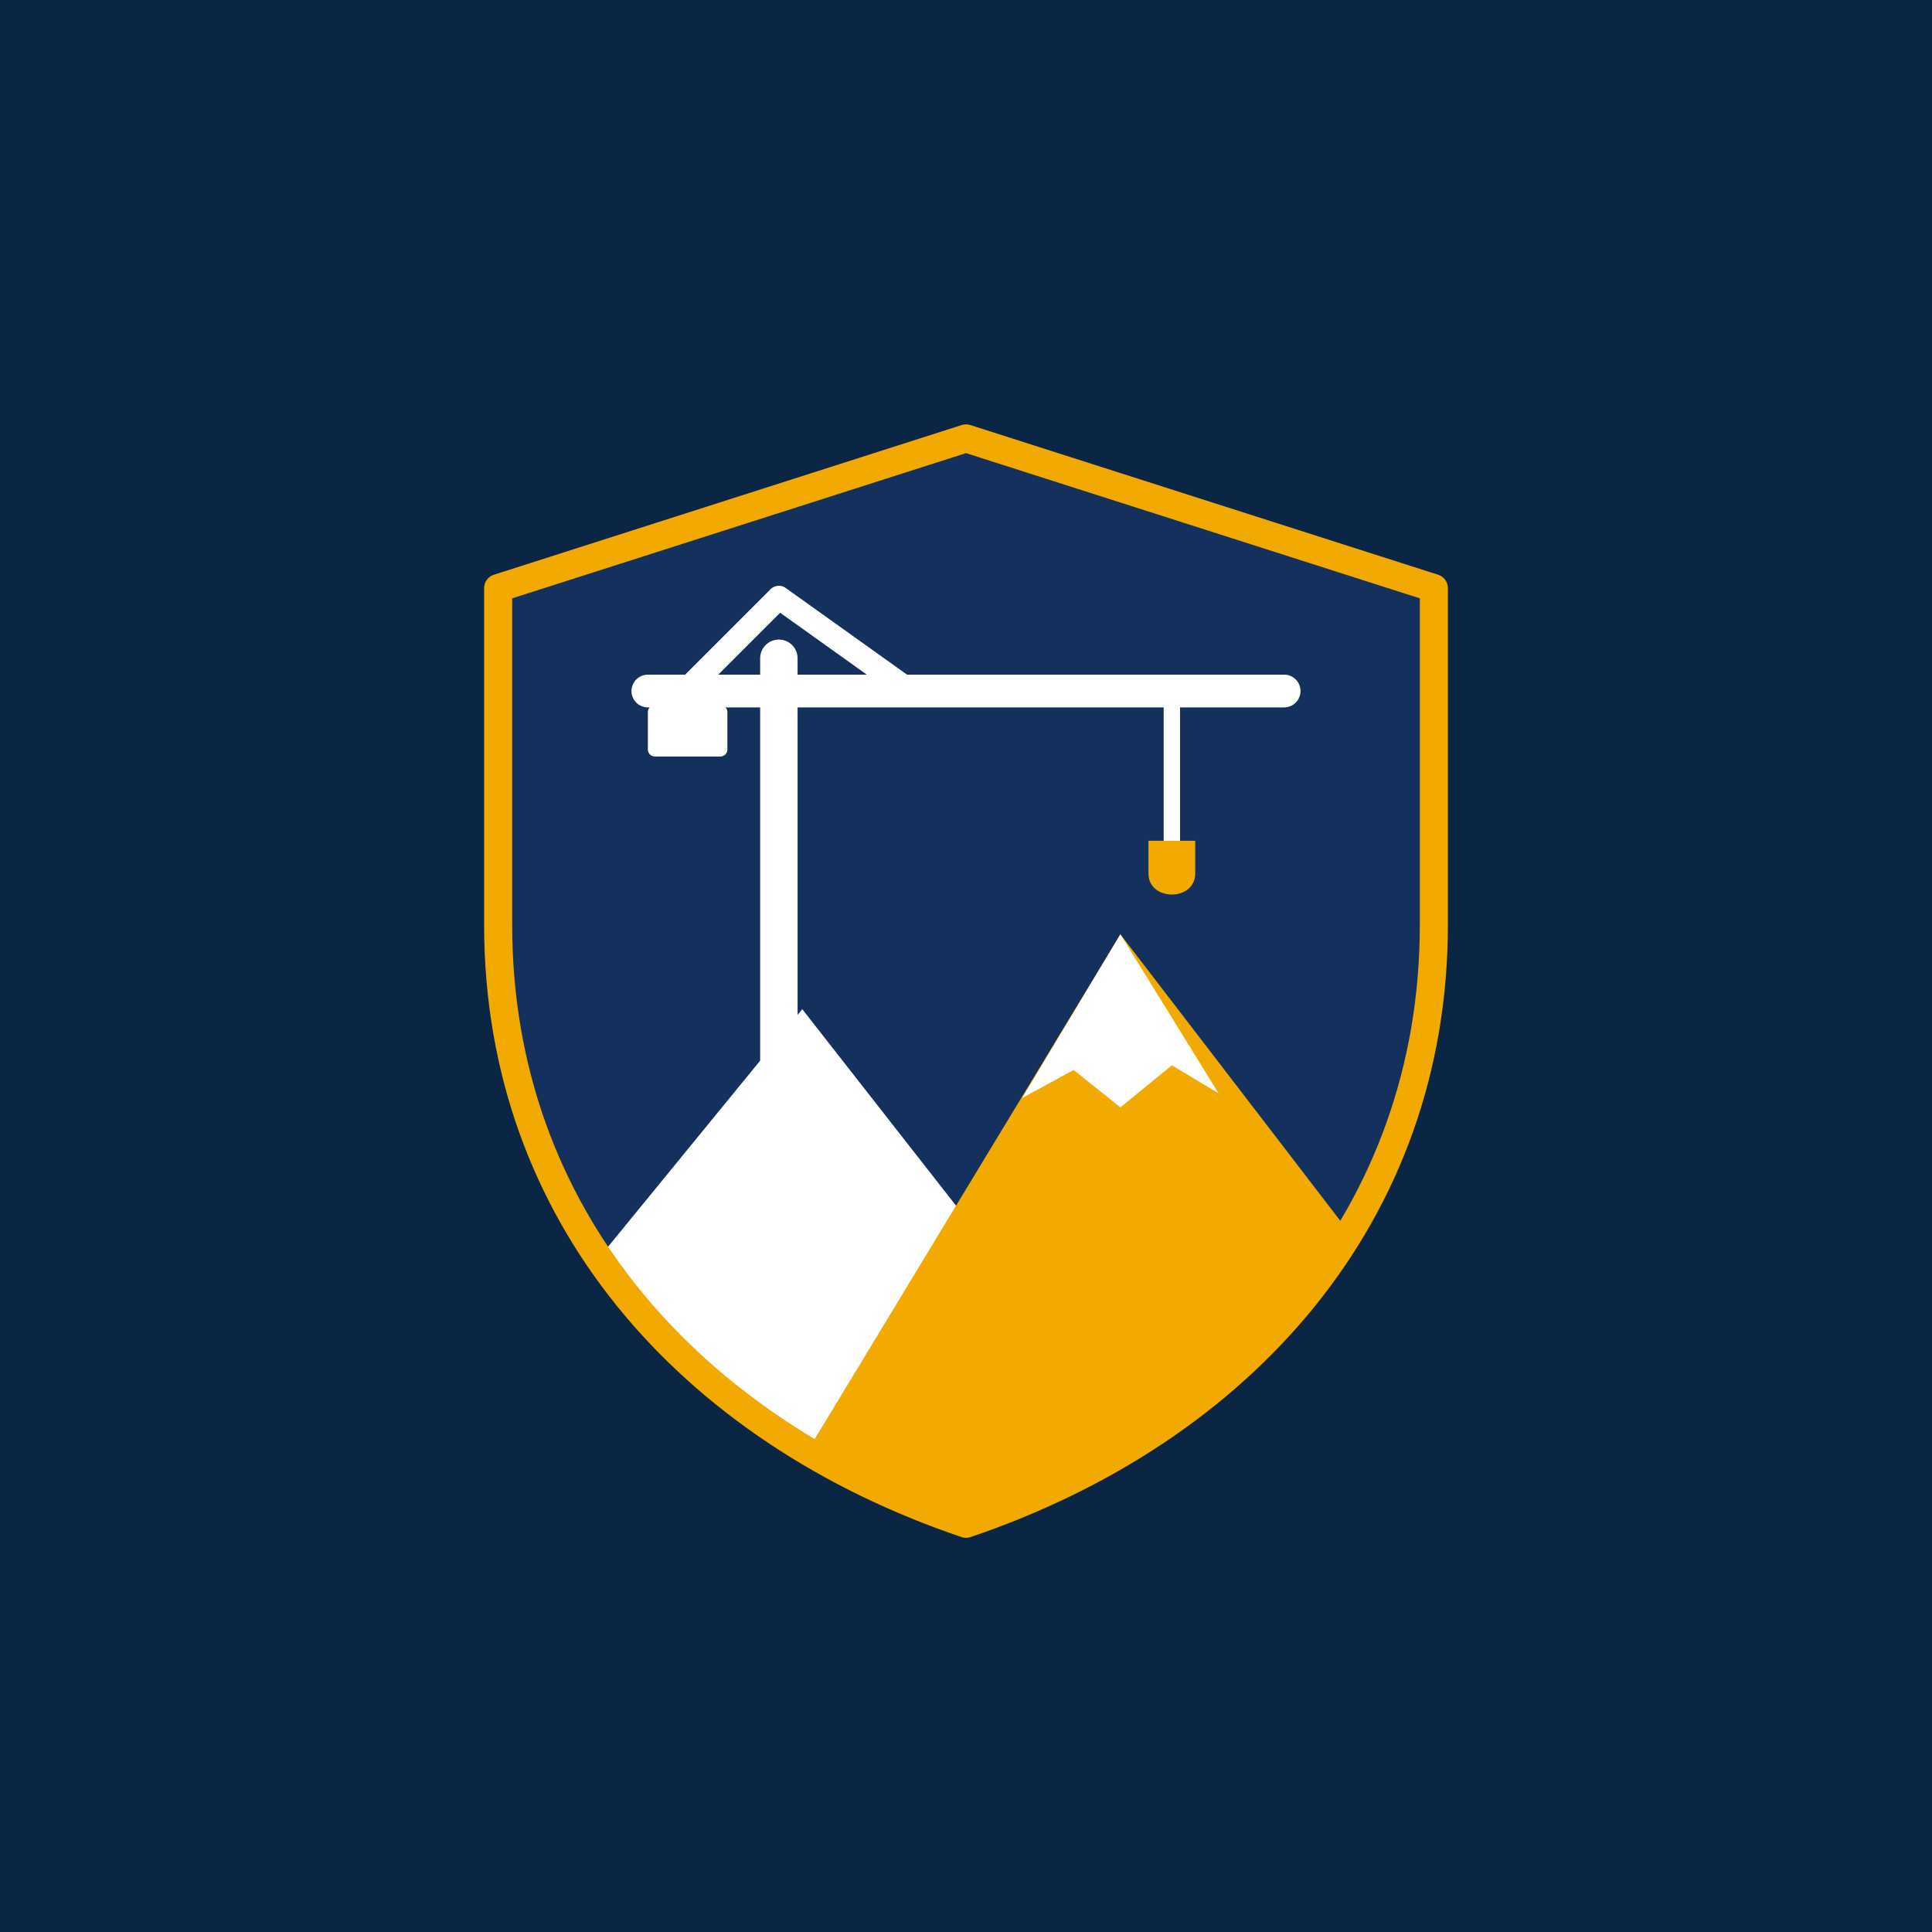
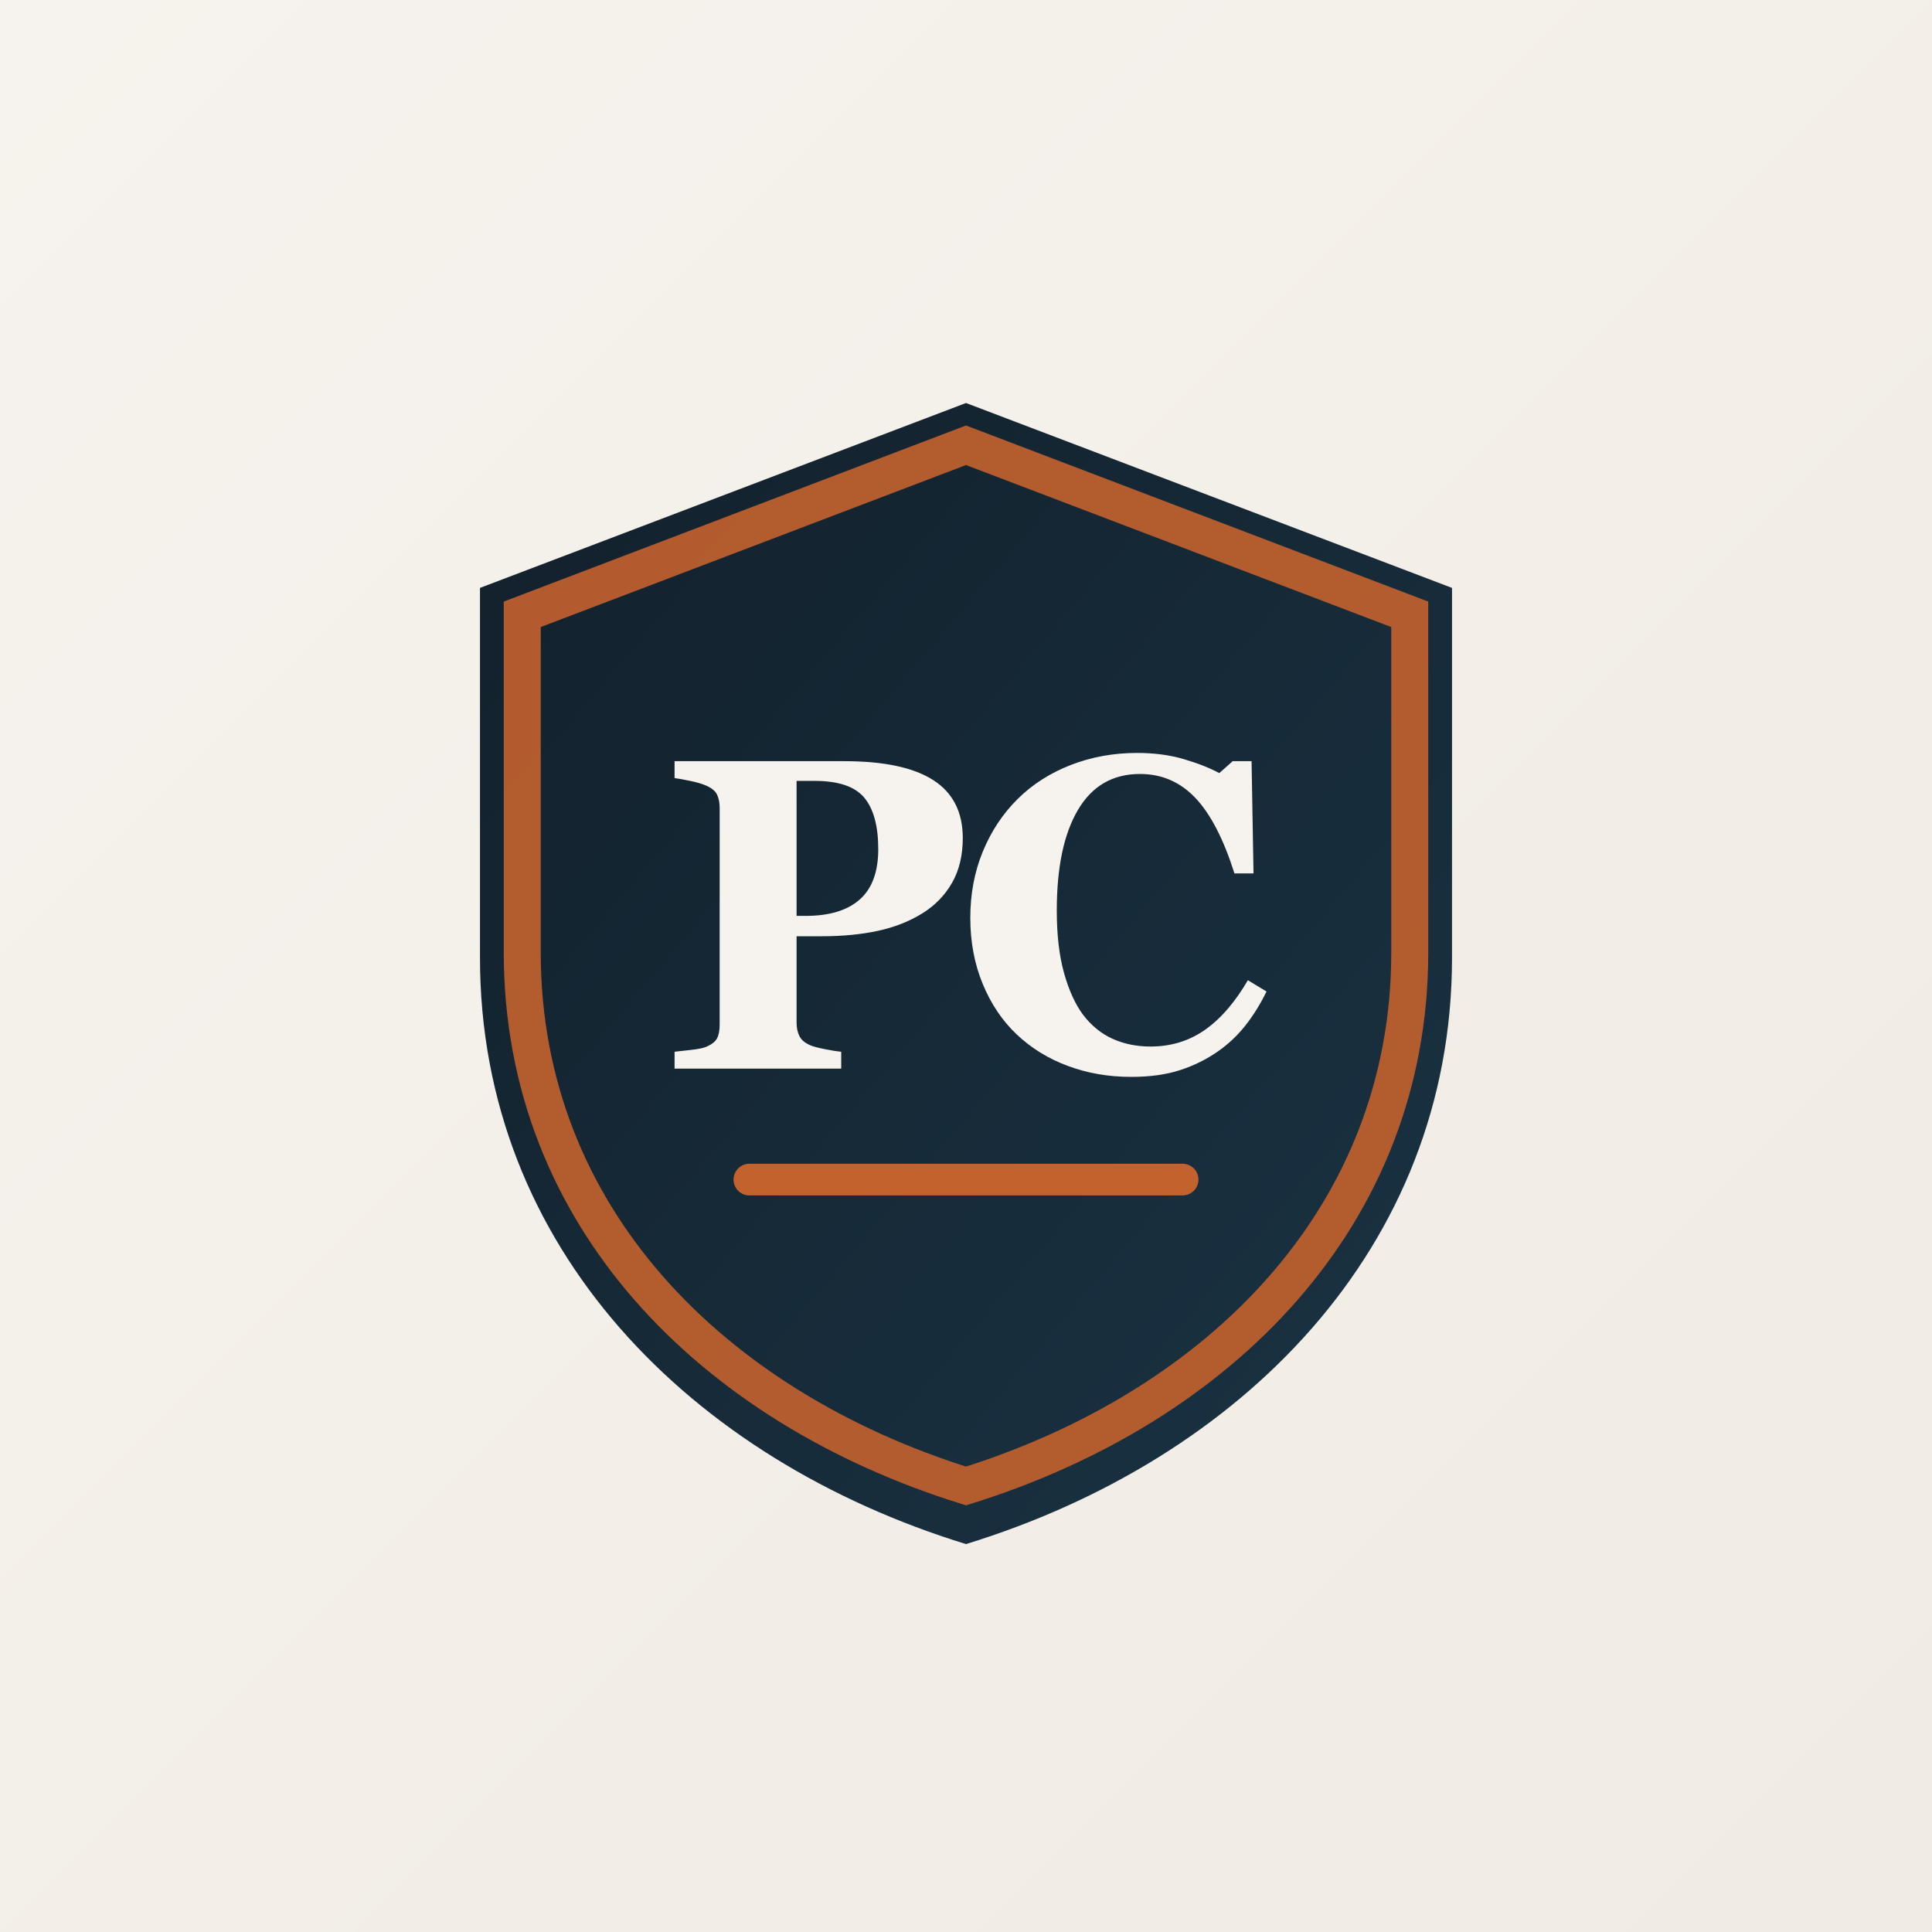
<svg xmlns="http://www.w3.org/2000/svg" viewBox="0 0 512 512" fill="none">
-   <rect width="512" height="512" fill="#0B2545" />
-   <svg x="97.3" y="101.3" width="317.4" height="317.4" viewBox="0 0 512 512">
+   <defs>
+     <linearGradient id="tb" x1="0" y1="0" x2="1" y2="1">
+       <stop offset="0" stop-color="#F6F3EE" />
+       <stop offset="1" stop-color="#F0EBE3" />
+     </linearGradient>
+   </defs>
+   <rect width="512" height="512" fill="url(#tb)" />
+   <svg x="76.8" y="78.8" width="358.4" height="358.4" viewBox="0 0 512 512">
    <defs>
-       <clipPath id="tlm-clip">
-         <path d="M256 24 L456 88 V232 C456 356 374 448 256 488 C138 448 56 356 56 232 V88 Z" />
-       </clipPath>
+       <linearGradient id="tlm-g" x1="0" y1="0" x2="1" y2="1">
+         <stop offset="0" stop-color="#12202B" />
+         <stop offset="1" stop-color="#1A3344" />
+       </linearGradient>
    </defs>
-     <path d="M256 24 L456 88 V232 C456 356 374 448 256 488 C138 448 56 356 56 232 V88 Z" fill="#13315C" />
-     <g clip-path="url(#tlm-clip)">
-       <g stroke="#FFFFFF" stroke-linecap="round" stroke-linejoin="round" fill="none">
-         <path d="M176 330 V118" stroke-width="16" />
-         <path d="M120 132 H392" stroke-width="14" />
-         <path d="M176 92 L136 132 M176 92 L232 132" stroke-width="10" />
-         <path d="M344 132 V196" stroke-width="7" />
-       </g>
-       <rect x="120" y="138" width="34" height="22" rx="3" fill="#FFFFFF" />
-       <path d="M334 196 H354 V210 C354 222 334 222 334 210 Z" fill="#F2A900" />
-       <path d="M-20 520 L186 268 L330 452 Z" fill="#FFFFFF" />
-       <path d="M150 520 L322 236 L540 520 Z" fill="#F2A900" />
-       <path d="M322 236 L280 306 L302 294 L322 310 L344 292 L364 304 Z" fill="#FFFFFF" />
-     </g>
-     <path d="M256 24 L456 88 V232 C456 356 374 448 256 488 C138 448 56 356 56 232 V88 Z" stroke="#F2A900" stroke-width="12" stroke-linejoin="round" />
+     <path d="M256 40 L440 110 V250 C440 360 360 440 256 472 C152 440 72 360 72 250 V110 Z" fill="url(#tlm-g)" />
+     <path d="M256 56 L424 120 V248 C424 348 352 420 256 450 C160 420 88 348 88 248 V120 Z" stroke="#C4622D" stroke-width="14" opacity=".9" />
+     <path d="M254.78 204.72Q254.78 214.56 250.71 221.66Q246.65 228.75 239.52 233.18Q232.13 237.78 222.66 239.83Q213.19 241.88 201.37 241.88H191.86V274.61Q191.86 277.56 192.96 279.74Q194.07 281.91 197.19 283.22Q198.83 283.88 202.52 284.62Q206.21 285.36 208.76 285.6V292H145.67V285.6Q148.05 285.36 151.99 284.9Q155.93 284.45 157.49 283.8Q160.69 282.48 161.71 280.6Q162.74 278.71 162.74 275.35V193.23Q162.74 190.36 161.75 188.27Q160.77 186.18 157.49 184.79Q155.19 183.8 151.38 183.02Q147.56 182.24 145.67 182V175.6H209.9Q232.46 175.6 243.62 182.78Q254.78 189.95 254.78 204.72ZM222.78 208.9Q222.78 195.78 217.49 189.42Q212.2 183.06 198.67 183.06H191.86V234.17H195.3Q208.76 234.17 215.77 227.97Q222.78 221.78 222.78 208.9ZM318.5 295.12Q305.71 295.12 294.55 290.97Q283.39 286.83 275.11 278.96Q266.99 271.25 262.31 259.88Q257.63 248.52 257.63 234.91Q257.63 221.37 262.35 209.85Q267.07 198.32 275.6 189.87Q283.97 181.59 295.7 177.03Q307.43 172.48 320.8 172.48Q330.48 172.48 338.44 174.82Q346.39 177.16 351.89 180.11L356.97 175.6H364.11L364.85 218.09H357.63Q351.48 198.65 342.87 189.54Q334.25 180.44 321.87 180.44Q306.44 180.44 298.4 194.01Q290.37 207.59 290.37 232.12Q290.37 245.98 293.11 255.78Q295.86 265.59 300.29 271.57Q305.05 277.81 311.53 280.72Q318.01 283.63 325.88 283.63Q337.37 283.63 346.35 277.4Q355.33 271.16 362.72 258.53L369.77 262.8Q366.24 270.02 361.73 275.72Q357.22 281.42 351.31 285.52Q344.83 290.03 337 292.57Q329.17 295.12 318.5 295.12Z" fill="#F6F3EE" />
+     <rect x="168" y="328" width="176" height="12" rx="6" fill="#C4622D" />
  </svg>
</svg>
